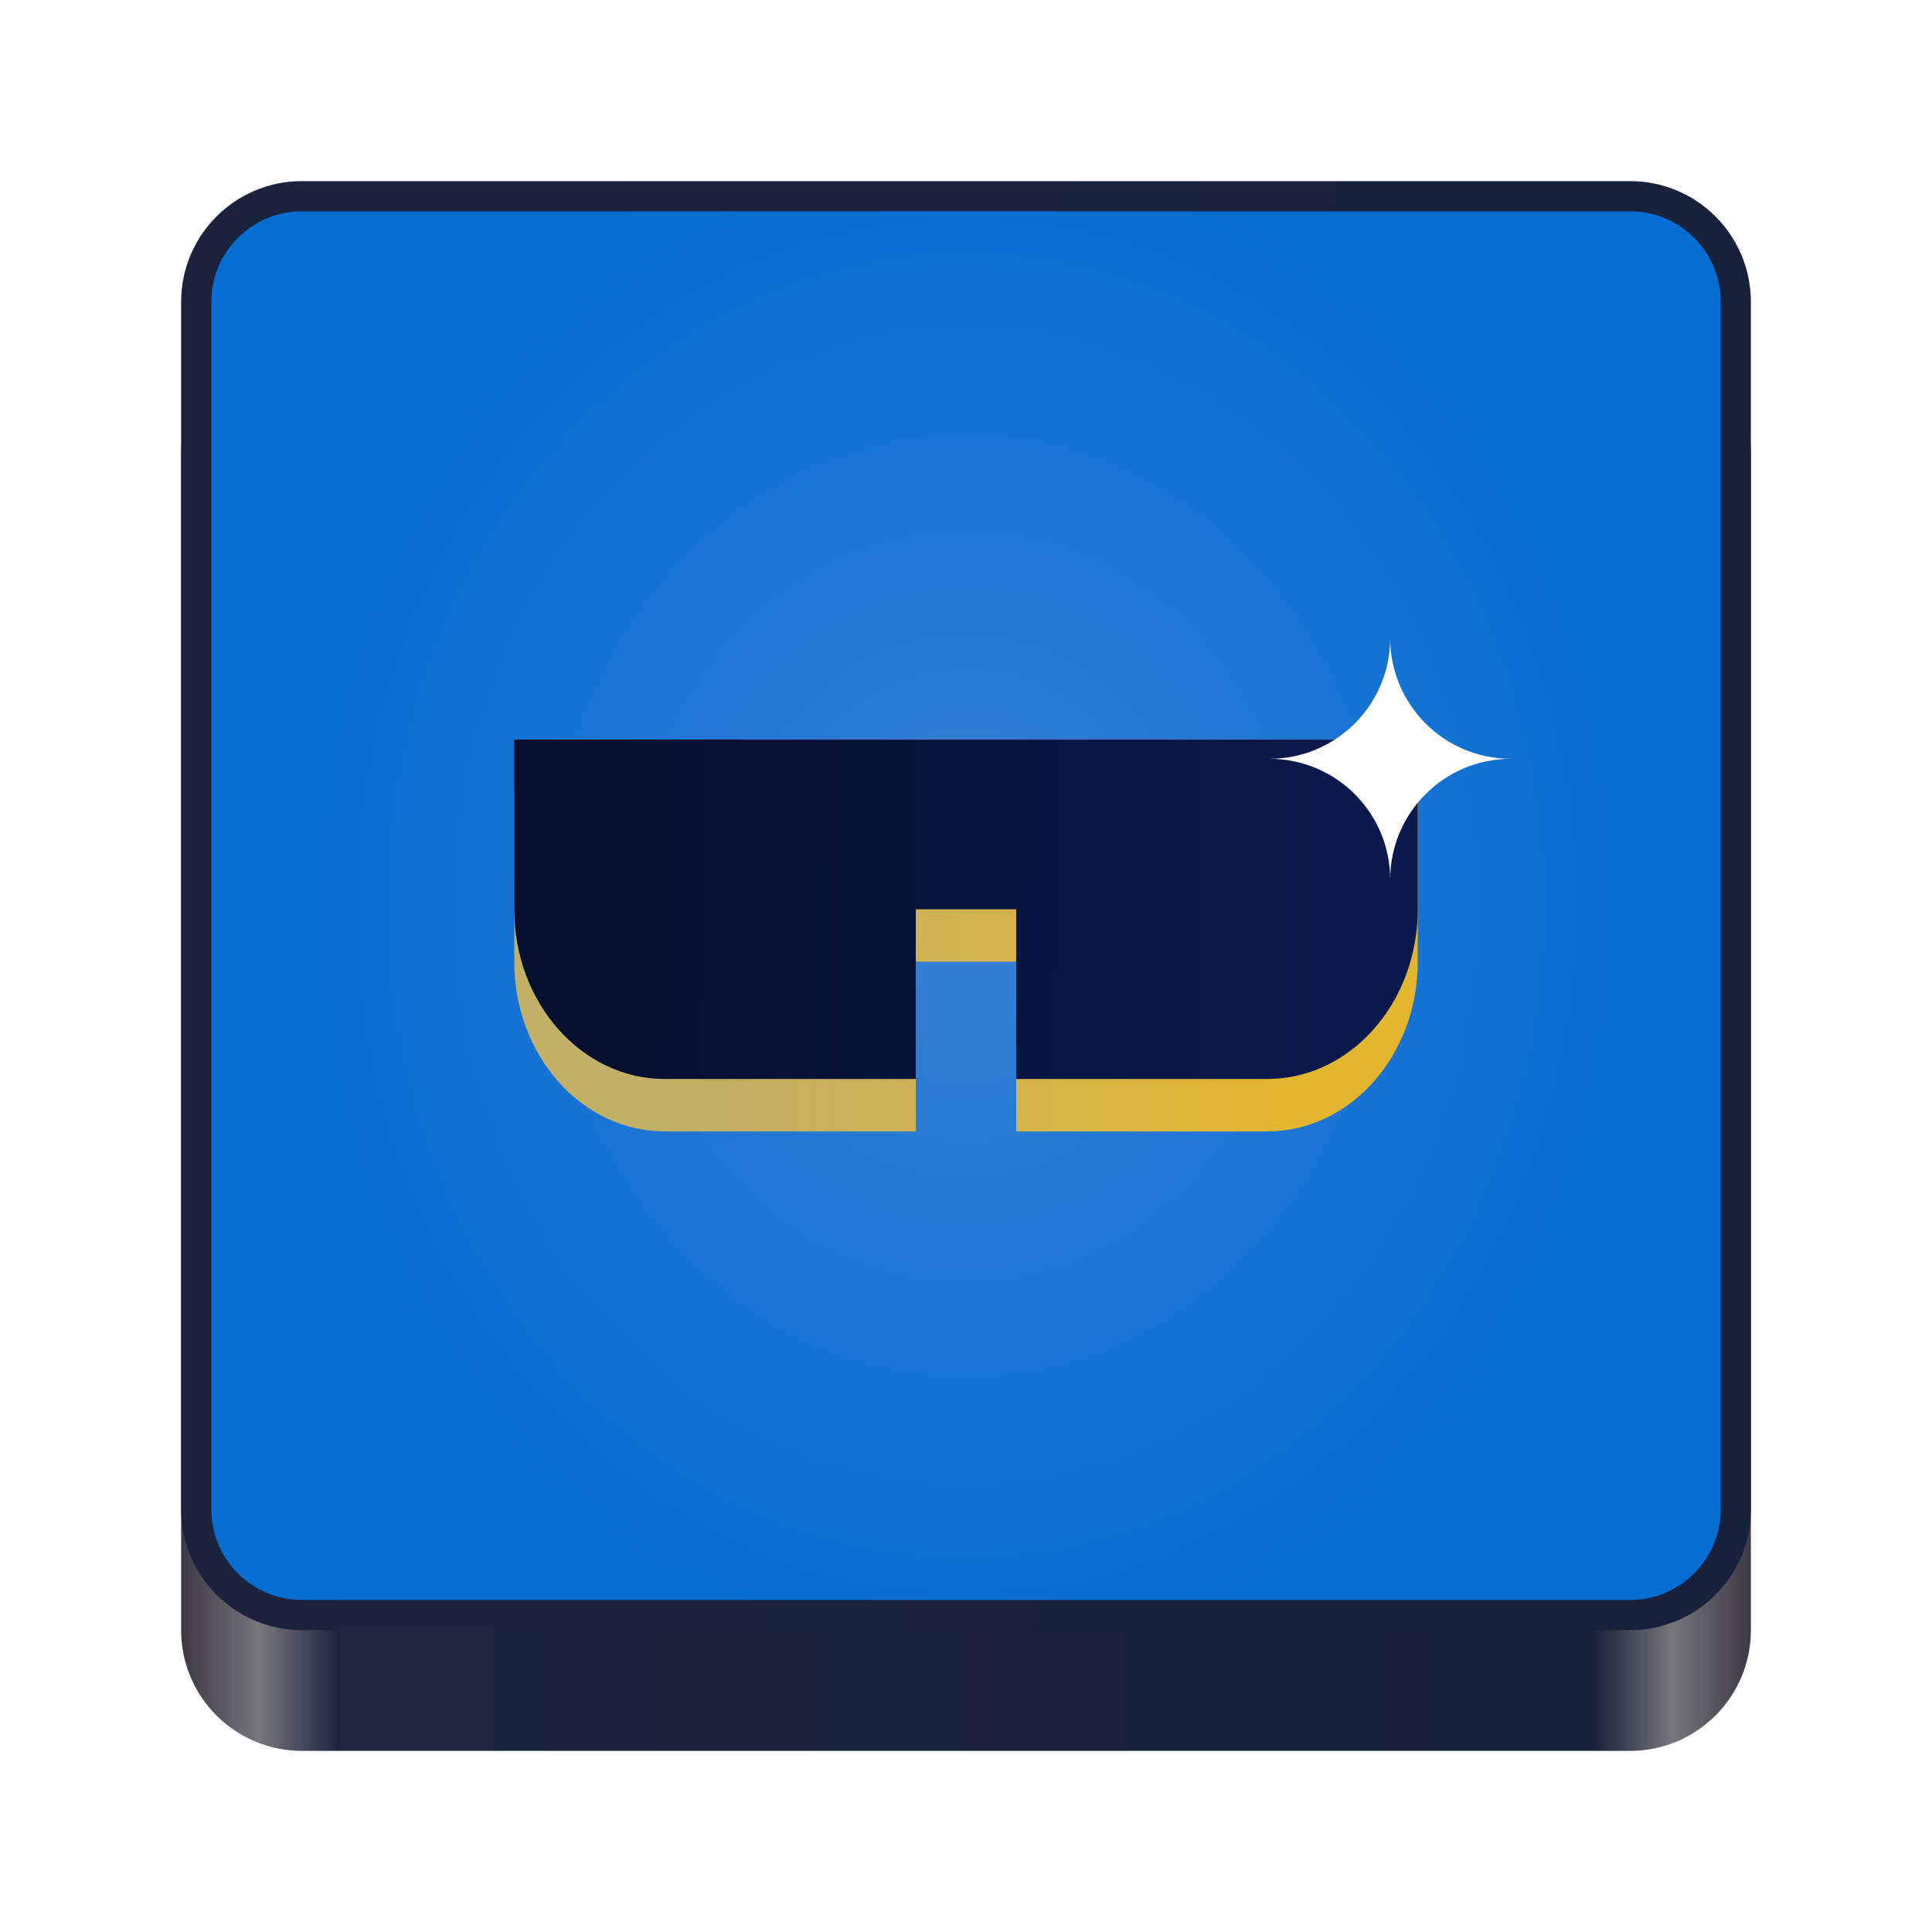
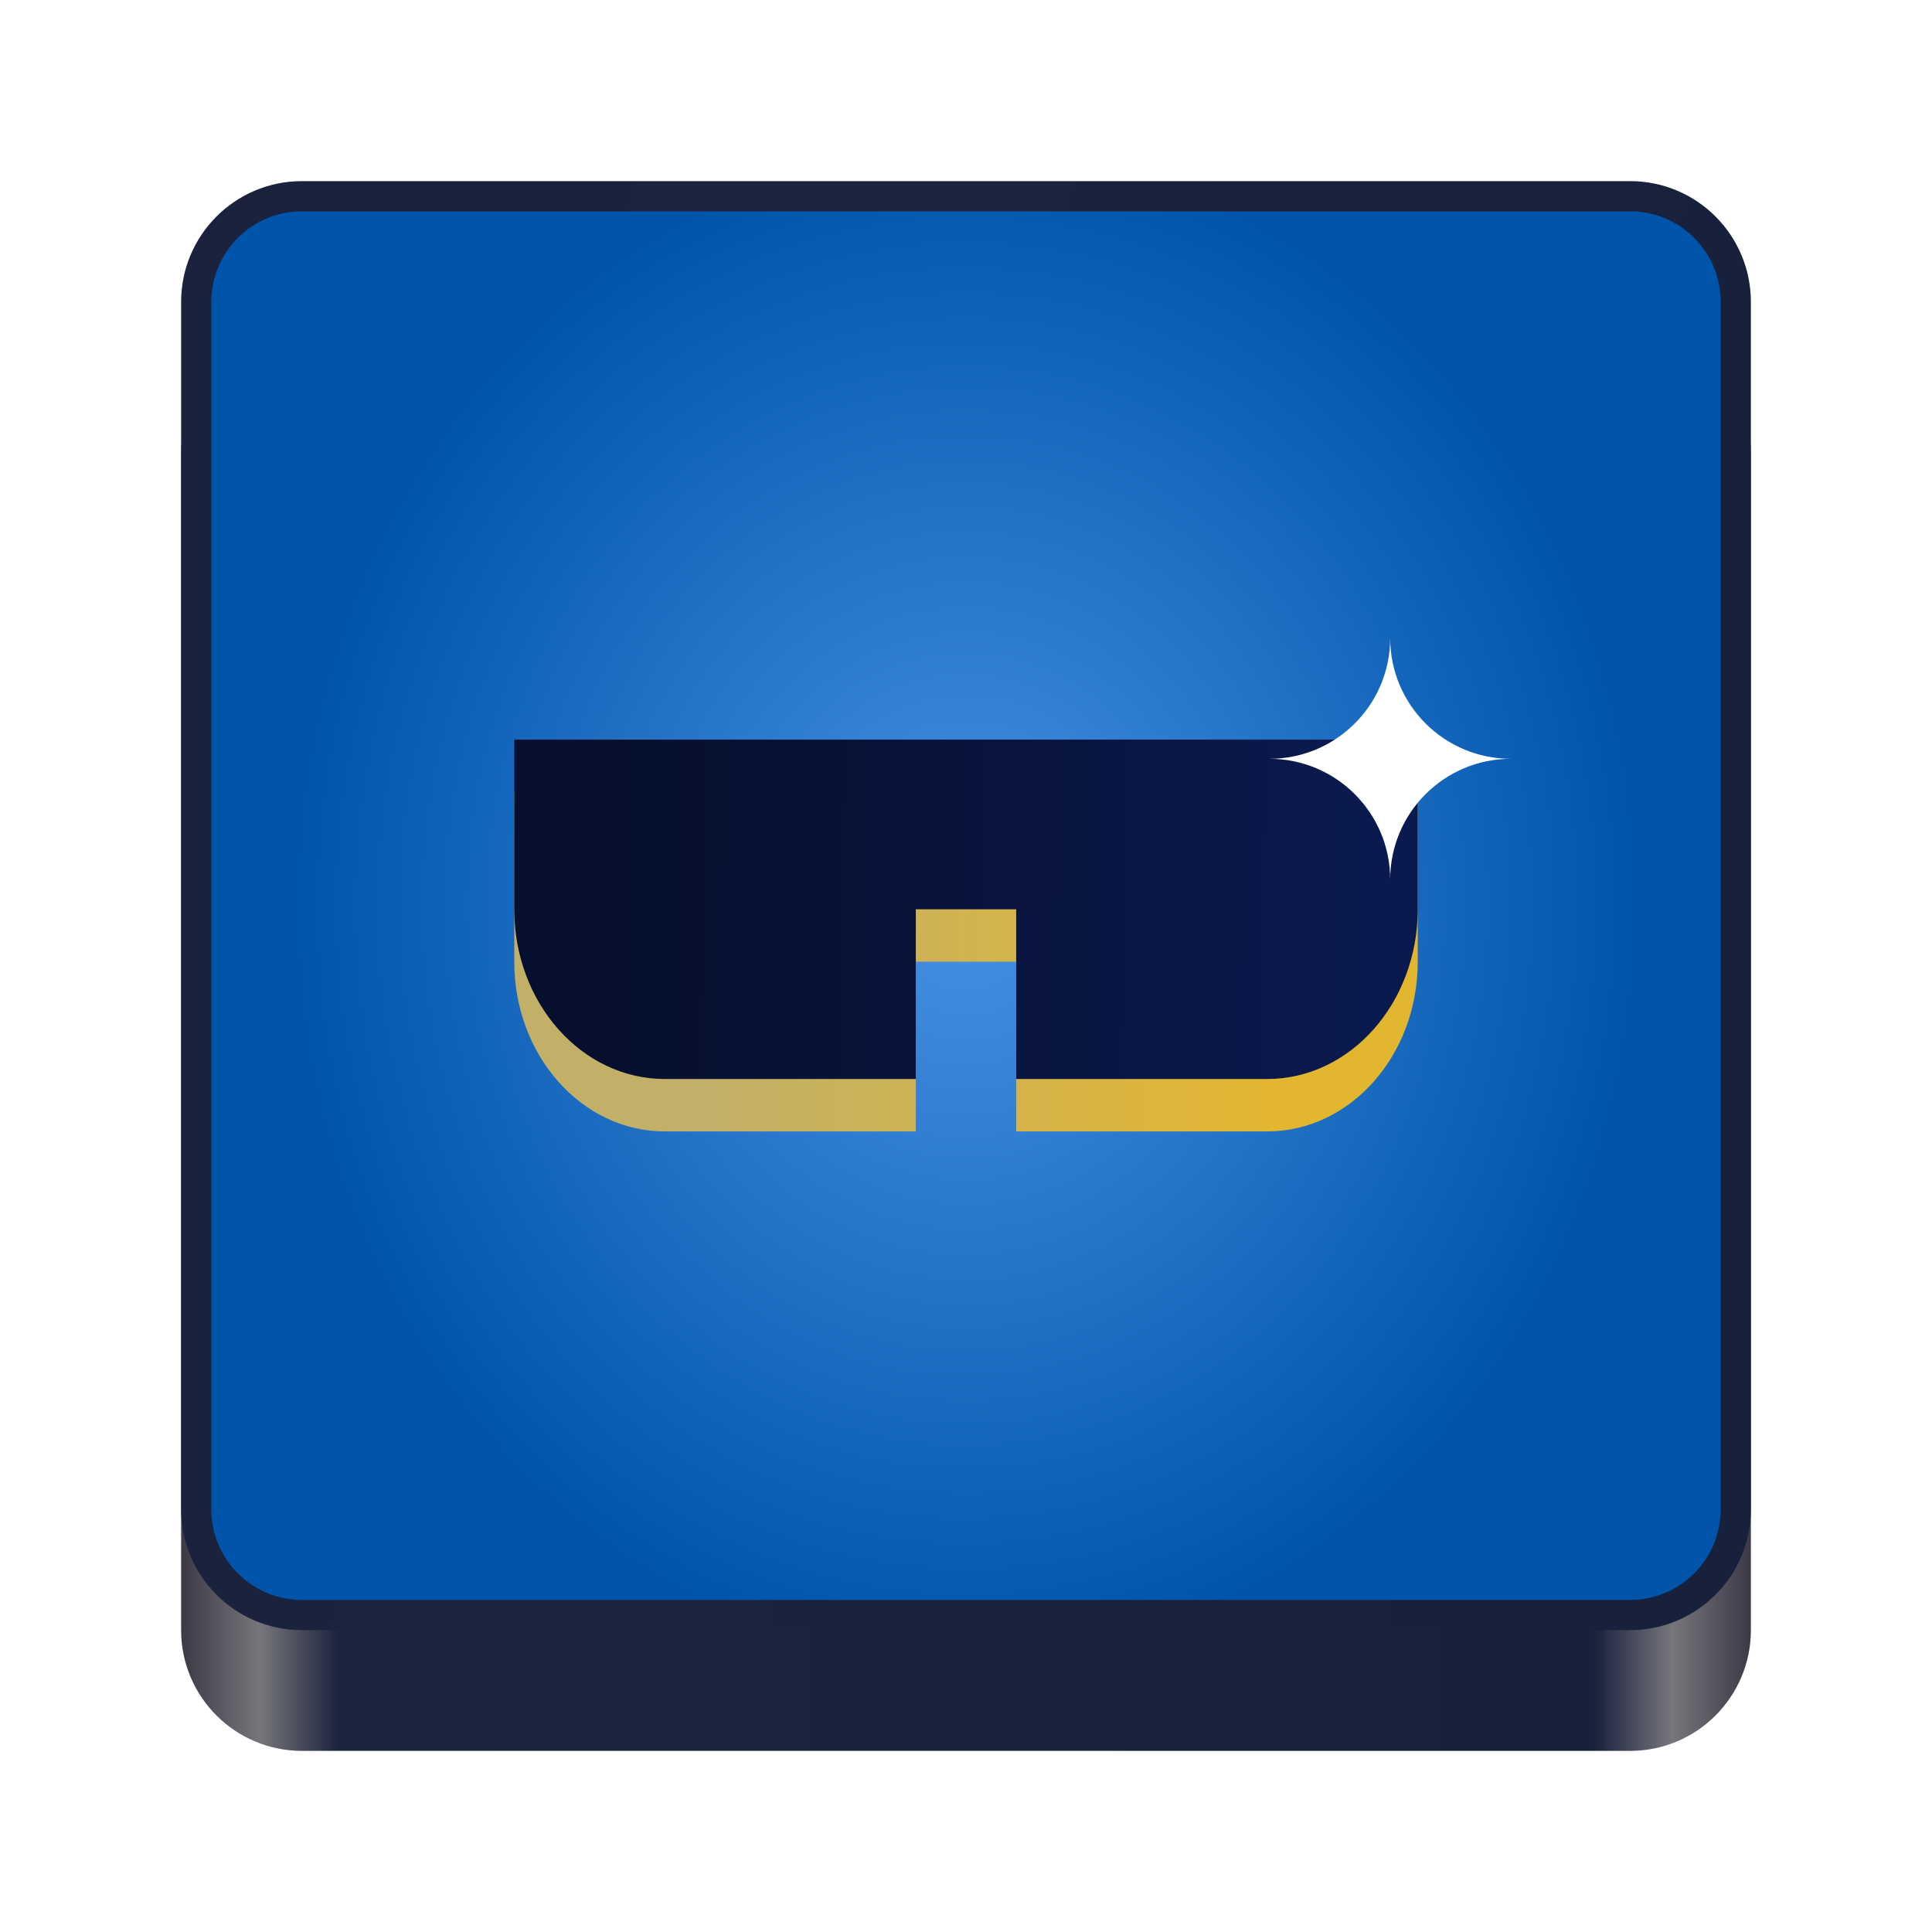
<svg xmlns="http://www.w3.org/2000/svg" xmlns:ns1="https://boxy-svg.com" height="128px" viewBox="0 0 128 128" width="128px">
  <defs>
    <radialGradient gradientUnits="userSpaceOnUse" cx="64" cy="60" r="50" id="gradient-2" gradientTransform="matrix(0.887471, 0.004686, -0.00528, 0.999986, 7.518615, -0.299049)">
-       <stop offset="0" style="stop-color: rgb(55, 128, 212);" />
-       <stop offset="1" style="stop-color: rgb(6, 109, 211);" />
+       <stop offset="0" style="stop-color: rgb(71, 145, 230);" />
+       <stop offset="1" style="stop-color: rgb(0, 85, 171);" />
    </radialGradient>
    <linearGradient gradientUnits="userSpaceOnUse" x1="0" y1="-2.267" x2="0" y2="3.733" id="gradient-0" gradientTransform="matrix(-0.009142, 0.887232, -2.560409, -0.02077, 2.285055, -0.667464)" spreadMethod="pad">
      <stop offset="0" style="stop-color: rgb(11, 26, 78);" />
      <stop offset="1" style="stop-color: rgb(2.284% 5.982% 17.582%)" />
    </linearGradient>
    <linearGradient gradientUnits="userSpaceOnUse" x1="0" y1="-2" x2="0" y2="4" id="gradient-3" gradientTransform="matrix(0.000755, -0.887267, 1.942026, 0.0013, -1.38541, 0.438924)">
      <stop offset="0" style="stop-color: rgb(194, 176, 105);" />
      <stop offset="1" style="stop-color: rgb(227, 182, 47);" />
    </linearGradient>
    <radialGradient gradientUnits="userSpaceOnUse" cx="145.435" cy="57.514" r="5.5" id="gradient-1" gradientTransform="matrix(1.454546, 0, 0, 1.454546, -119.4386, -33.38401)">
      <stop offset="0" style="stop-color: rgb(255, 255, 255);" />
      <stop offset="1" style="stop-color: rgb(255, 255, 255);" />
    </radialGradient>
  </defs>
  <linearGradient id="a" gradientUnits="userSpaceOnUse" x1="12" x2="116" y1="64" y2="64">
    <stop offset="0" stop-color="#3d3846" />
    <stop offset="0.05" stop-color="#77767b" />
    <stop offset="0.1" style="stop-color: rgb(28, 36, 62);" />
    <stop offset="0.9" style="stop-color: rgb(24, 33, 60);" />
    <stop offset="0.95" stop-color="#77767b" />
    <stop offset="1" stop-color="#3d3846" />
  </linearGradient>
  <linearGradient id="b" gradientUnits="userSpaceOnUse" x1="12" x2="112.041" y1="60" y2="80.988">
    <stop offset="0" style="stop-color: rgb(26, 34, 61);" />
    <stop offset="0.384" style="stop-color: rgb(27, 35, 62);" />
    <stop offset="0.721" style="stop-color: rgb(25, 34, 60);" />
    <stop offset="1" style="stop-color: rgb(24, 33, 60);" />
  </linearGradient>
  <path d="m 20 22 h 88 c 4.418 0 8 3.582 8 8 v 78 c 0 4.418 -3.582 8 -8 8 h -88 c -4.418 0 -8 -3.582 -8 -8 v -78 c 0 -4.418 3.582 -8 8 -8 z m 0 0" fill="url(#a)" />
  <path d="m 20 12 h 88 c 4.418 0 8 3.582 8 8 v 80 c 0 4.418 -3.582 8 -8 8 h -88 c -4.418 0 -8 -3.582 -8 -8 v -80 c 0 -4.418 3.582 -8 8 -8 z m 0 0" fill="url(#b)" />
  <path d="m 20 14 h 88 c 3.312 0 6 2.688 6 6 v 80 c 0 3.312 -2.688 6 -6 6 h -88 c -3.312 0 -6 -2.688 -6 -6 v -80 c 0 -3.312 2.688 -6 6 -6 z m 0 0" style="paint-order: stroke; fill: url(&quot;#gradient-2&quot;);" />
  <g id="svg1" transform="matrix(1.781442, 0, 0, 2.044286, 120.0849, -71.56977)" style="">
    <g id="layer1" transform="matrix(1, 0, 0, 1, 25.63736, -85.62053)" />
    <g style="" transform="matrix(0.144827, 0, 0, 0.142241, 33.69799, 40.2766)">
      <g transform="matrix(12.88892, 0, 0, 12.88892, -450.0601, 169.2036)" style="">
        <path d="M -9 -2 H 9 V 1 A 3 3 0 0 1 6 4 H 1 V 1 H -1 V 4 H -6 A 3 3 0 0 1 -9 1 Z" style="fill: url(&quot;#gradient-3&quot;);" />
      </g>
    </g>
    <g style="" transform="matrix(0.822505, 0, 0, 0.733861, -85.02569, 14.95406)" />
    <g id="svg11300" style="" transform="matrix(0.271662, 0, 0, 0.244248, 75.74046, 69.21566)">
      <g transform="matrix(1, 0, 0, 1, 526.087, -183.8398)" id="g49" style="display:inline;enable-background:new">
        <g style="stroke-width:0.905" transform="matrix(1.222222,0,0,1,-268.1282,-10.2112)" id="g43" />
        <g id="g48" transform="translate(0,2)">
          <g id="g44" transform="matrix(0.8,0,0,0.8,-457.2,35.6)" style="fill:#5e5c64;stroke-width:1.25" />
          <g id="g45" transform="matrix(0.8,0,0,0.8,-457.2,35.6)" style="fill:#5e5c64;stroke-width:1.25" />
          <g style="fill:#c0bfbc;stroke-width:1.25" transform="matrix(0.8,0,0,0.8,-457.2,28.4)" id="g47" />
        </g>
      </g>
    </g>
  </g>
  <g id="group-1" transform="matrix(1.781442, 0, 0, 2.044286, 120.0849, -74.04241)" style="">
    <g id="group-2" transform="matrix(1, 0, 0, 1, 25.63736, -85.62053)" />
    <g style="" transform="matrix(0.144827, 0, 0, 0.142241, 33.69799, 40.2766)">
      <g transform="matrix(12.88892, 0, 0, 12.88892, -450.0601, 169.2036)" style="">
        <path d="M -9 -2.267 L 9 -2.267 L 9 0.733 C 9 2.39 7.657 3.733 6 3.733 L 1 3.733 L 1 0.733 L -1 0.733 L -1 3.733 L -6 3.733 C -7.657 3.733 -9 2.39 -9 0.733 L -9 -2.267 Z" style="fill: url(&quot;#gradient-0&quot;); fill-rule: nonzero; paint-order: fill;" />
      </g>
    </g>
    <g style="" transform="matrix(0.822505, 0, 0, 0.733861, -85.02569, 14.95406)" />
    <g id="group-3" style="" transform="matrix(0.271662, 0, 0, 0.244248, 75.74046, 69.21566)">
      <g transform="matrix(1, 0, 0, 1, 526.087, -183.8398)" id="group-4" style="display:inline;enable-background:new">
        <g style="stroke-width:0.905" transform="matrix(1.222222,0,0,1,-268.1282,-10.2112)" id="group-5" />
        <g id="group-6" transform="translate(0,2)">
          <g id="group-7" transform="matrix(0.8,0,0,0.8,-457.2,35.6)" style="fill:#5e5c64;stroke-width:1.25" />
          <g id="group-8" transform="matrix(0.8,0,0,0.8,-457.2,35.6)" style="fill:#5e5c64;stroke-width:1.25" />
          <g style="fill:#c0bfbc;stroke-width:1.25" transform="matrix(0.8,0,0,0.8,-457.2,28.4)" id="group-9" />
        </g>
      </g>
    </g>
  </g>
  <path style="fill: url(&quot;#gradient-1&quot;);" d="M 92.103 42.273 H 92.103 A 8 8 0 0 0 100.103 50.273 V 50.273 A 8 8 0 0 0 92.103 58.273 H 92.103 A 8 8 0 0 0 84.103 50.273 V 50.273 A 8 8 0 0 0 92.103 42.273 Z" ns1:shape="rect 84.103 42.273 16 16 2 13 13 2@5d6c2290" />
</svg>
